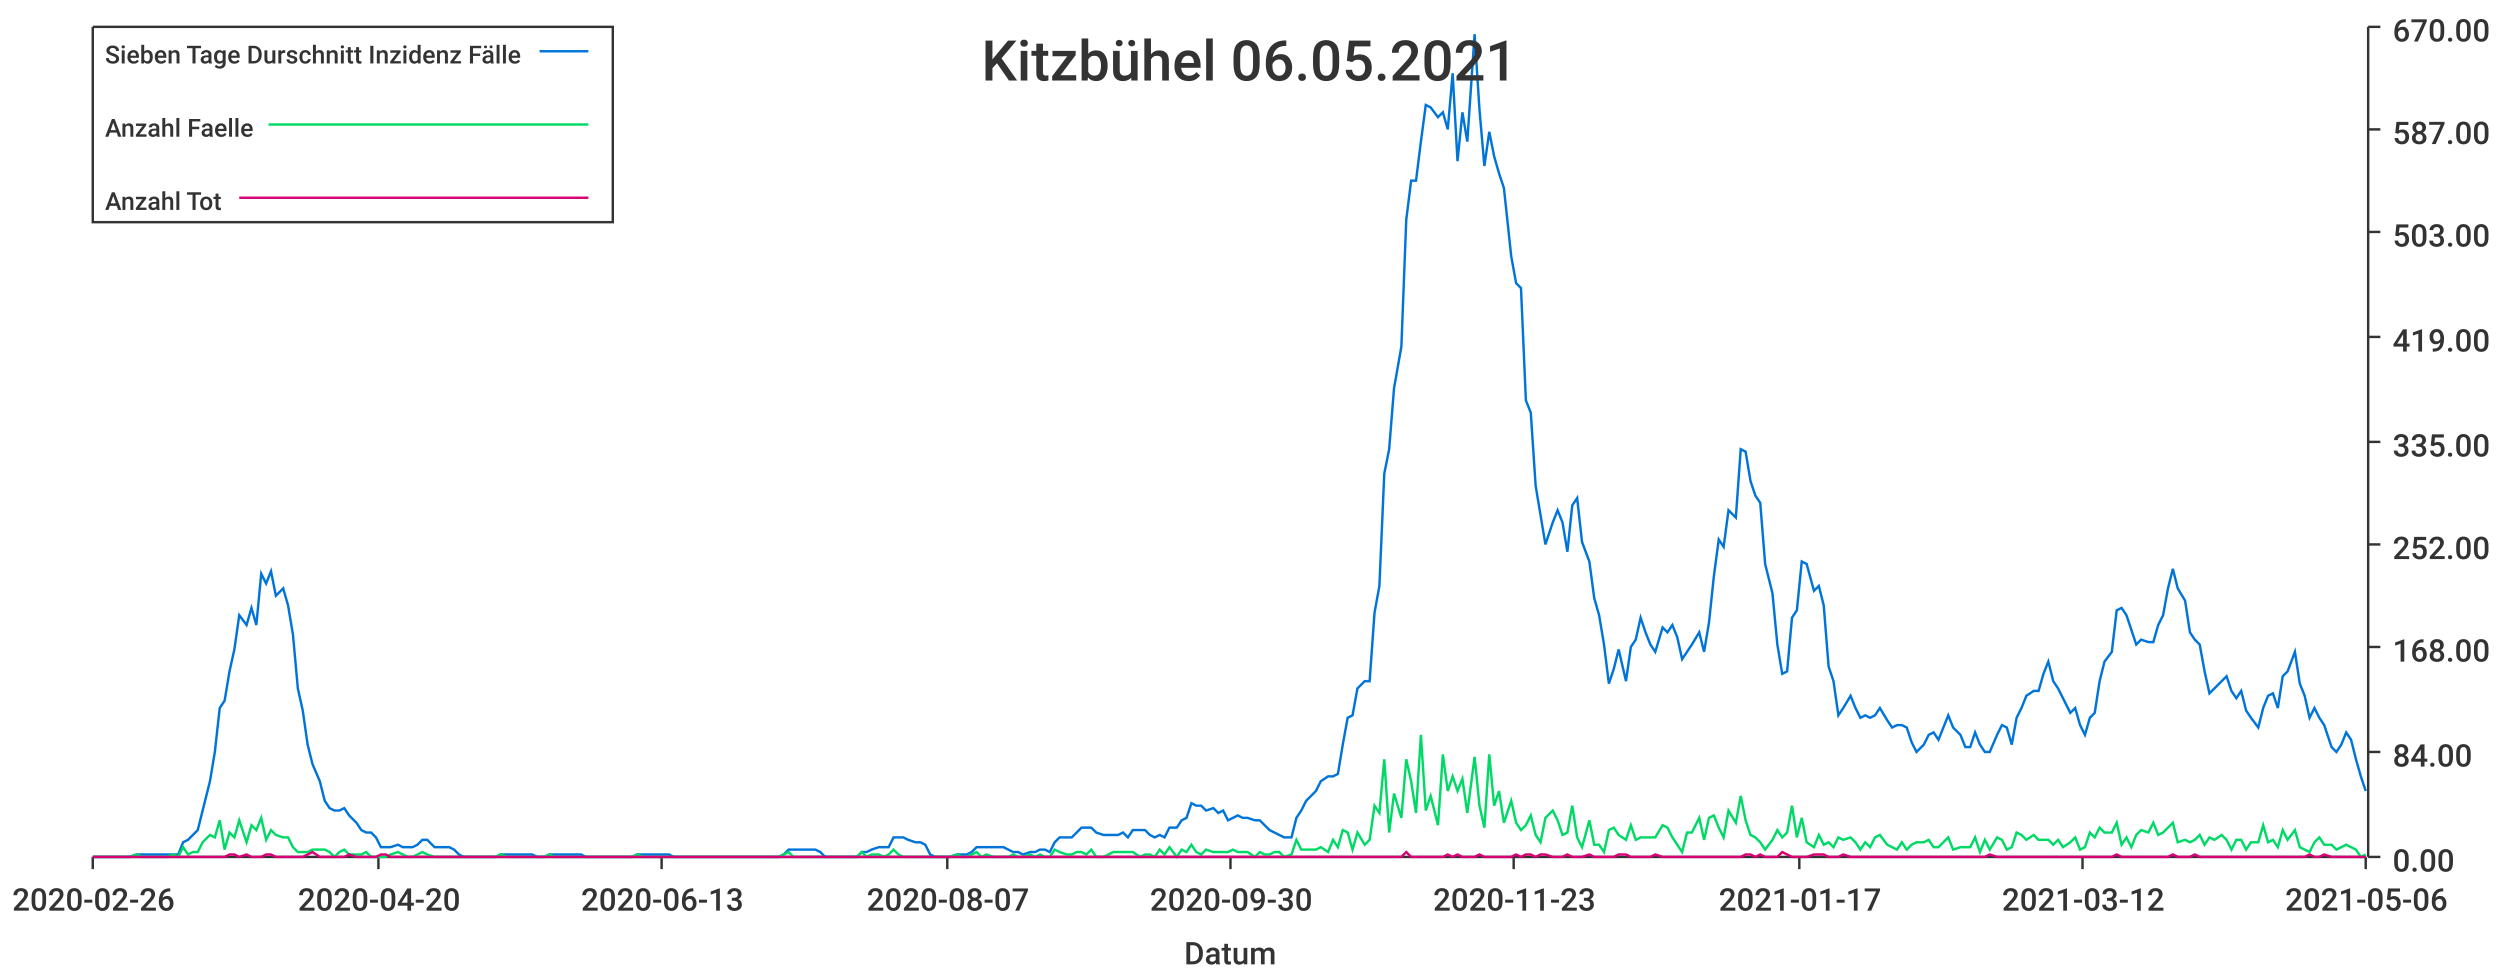
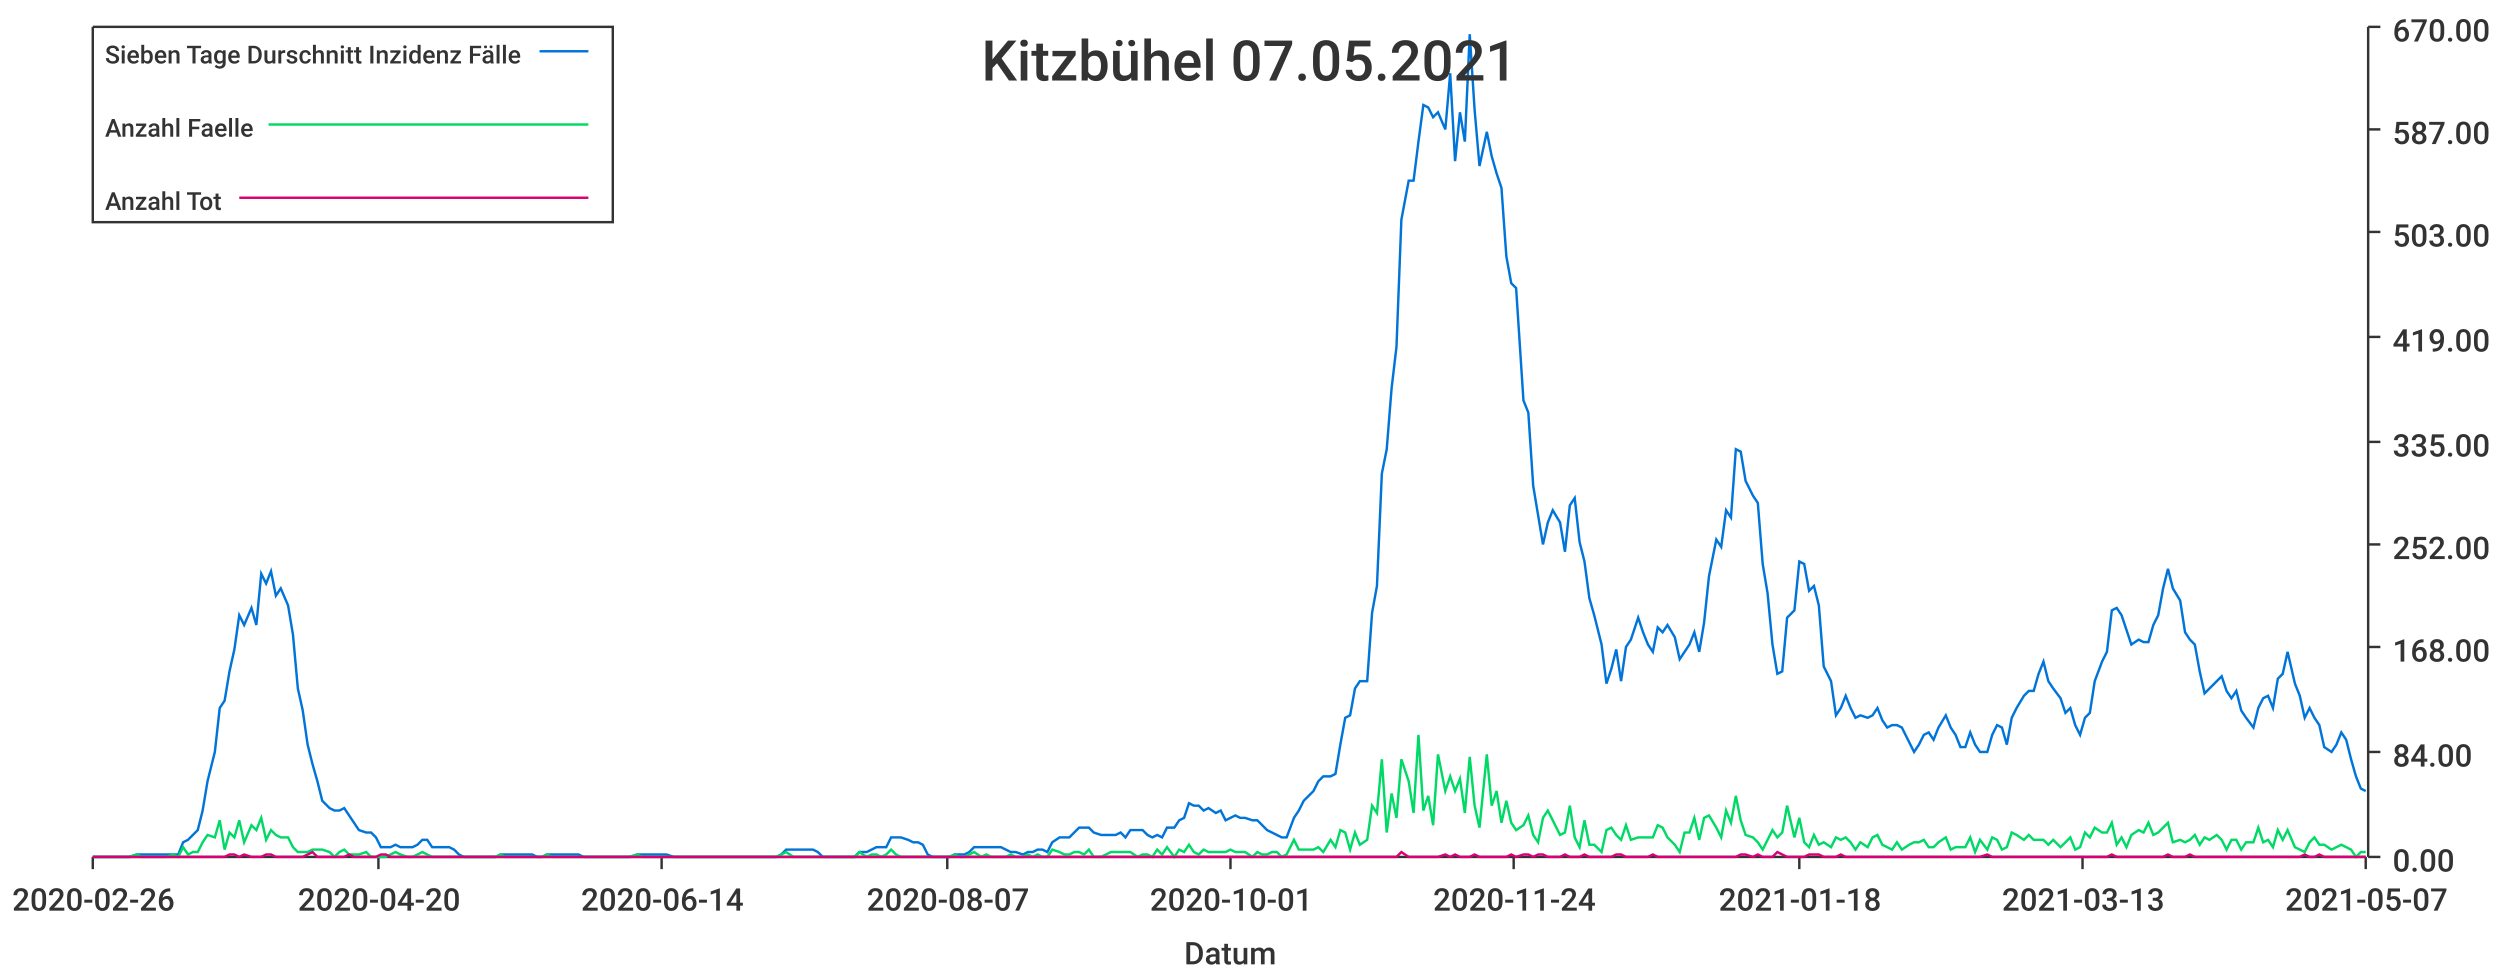
<svg xmlns="http://www.w3.org/2000/svg" width="1024" height="400">\n<path d="M 0 0 L 1024 0 L 1024 400 L 0 400 L 0 0" style="stroke-width:0;stroke:rgba(255,255,255,1.0);fill:rgba(255,255,255,1.0)" />
  <path d="M 38 11 L 969 11 L 969 351 L 38 351 L 38 11" style="stroke-width:0;stroke:rgba(255,255,255,1.0);fill:rgba(255,255,255,1.0)" />
  <path d="M 38 351 L 969 351" style="stroke-width:1;stroke:rgba(51,51,51,1.0);fill:none" />
  <path d="M 38 351 L 38 356" style="stroke-width:1;stroke:rgba(51,51,51,1.0);fill:none" />
  <text x="5" y="373" style="stroke-width:0;stroke:none;fill:rgba(51,51,51,1.0);font-size:12.8px;font-family:'Roboto Medium',sans-serif">2020-02-26</text>
  <path d="M 155 351 L 155 356" style="stroke-width:1;stroke:rgba(51,51,51,1.0);fill:none" />
  <text x="122" y="373" style="stroke-width:0;stroke:none;fill:rgba(51,51,51,1.0);font-size:12.8px;font-family:'Roboto Medium',sans-serif">2020-04-20</text>
  <path d="M 271 351 L 271 356" style="stroke-width:1;stroke:rgba(51,51,51,1.0);fill:none" />
-   <text x="238" y="373" style="stroke-width:0;stroke:none;fill:rgba(51,51,51,1.0);font-size:12.8px;font-family:'Roboto Medium',sans-serif">2020-06-13</text>
+   <text x="238" y="373" style="stroke-width:0;stroke:none;fill:rgba(51,51,51,1.0);font-size:12.8px;font-family:'Roboto Medium',sans-serif">2020-06-14</text>
  <path d="M 388 351 L 388 356" style="stroke-width:1;stroke:rgba(51,51,51,1.0);fill:none" />
  <text x="355" y="373" style="stroke-width:0;stroke:none;fill:rgba(51,51,51,1.0);font-size:12.8px;font-family:'Roboto Medium',sans-serif">2020-08-07</text>
  <path d="M 504 351 L 504 356" style="stroke-width:1;stroke:rgba(51,51,51,1.0);fill:none" />
-   <text x="471" y="373" style="stroke-width:0;stroke:none;fill:rgba(51,51,51,1.0);font-size:12.8px;font-family:'Roboto Medium',sans-serif">2020-09-30</text>
+   <text x="471" y="373" style="stroke-width:0;stroke:none;fill:rgba(51,51,51,1.0);font-size:12.8px;font-family:'Roboto Medium',sans-serif">2020-10-01</text>
  <path d="M 620 351 L 620 356" style="stroke-width:1;stroke:rgba(51,51,51,1.0);fill:none" />
-   <text x="587" y="373" style="stroke-width:0;stroke:none;fill:rgba(51,51,51,1.0);font-size:12.8px;font-family:'Roboto Medium',sans-serif">2020-11-23</text>
+   <text x="587" y="373" style="stroke-width:0;stroke:none;fill:rgba(51,51,51,1.0);font-size:12.8px;font-family:'Roboto Medium',sans-serif">2020-11-24</text>
  <path d="M 737 351 L 737 356" style="stroke-width:1;stroke:rgba(51,51,51,1.0);fill:none" />
-   <text x="704" y="373" style="stroke-width:0;stroke:none;fill:rgba(51,51,51,1.0);font-size:12.8px;font-family:'Roboto Medium',sans-serif">2021-01-17</text>
+   <text x="704" y="373" style="stroke-width:0;stroke:none;fill:rgba(51,51,51,1.0);font-size:12.8px;font-family:'Roboto Medium',sans-serif">2021-01-18</text>
  <path d="M 853 351 L 853 356" style="stroke-width:1;stroke:rgba(51,51,51,1.0);fill:none" />
-   <text x="820" y="373" style="stroke-width:0;stroke:none;fill:rgba(51,51,51,1.0);font-size:12.8px;font-family:'Roboto Medium',sans-serif">2021-03-12</text>
+   <text x="820" y="373" style="stroke-width:0;stroke:none;fill:rgba(51,51,51,1.0);font-size:12.8px;font-family:'Roboto Medium',sans-serif">2021-03-13</text>
  <path d="M 969 351 L 969 356" style="stroke-width:1;stroke:rgba(51,51,51,1.0);fill:none" />
-   <text x="936" y="373" style="stroke-width:0;stroke:none;fill:rgba(51,51,51,1.0);font-size:12.8px;font-family:'Roboto Medium',sans-serif">2021-05-06</text>
+   <text x="936" y="373" style="stroke-width:0;stroke:none;fill:rgba(51,51,51,1.0);font-size:12.8px;font-family:'Roboto Medium',sans-serif">2021-05-07</text>
  <text x="485" y="395" style="stroke-width:0;stroke:none;fill:rgba(51,51,51,1.0);font-size:12.8px;font-family:'Roboto Medium',sans-serif">Datum</text>
  <path d="M 970 351 L 970 11" style="stroke-width:1;stroke:rgba(51,51,51,1.0);fill:none" />
  <path d="M 970 351 L 975 351" style="stroke-width:1;stroke:rgba(51,51,51,1.0);fill:none" />
  <text x="980" y="357" style="stroke-width:0;stroke:none;fill:rgba(51,51,51,1.0);font-size:12.8px;font-family:'Roboto Medium',sans-serif">0.00</text>
  <path d="M 970 308 L 975 308" style="stroke-width:1;stroke:rgba(51,51,51,1.0);fill:none" />
  <text x="980" y="314" style="stroke-width:0;stroke:none;fill:rgba(51,51,51,1.0);font-size:12.8px;font-family:'Roboto Medium',sans-serif">84.00</text>
  <path d="M 970 265 L 975 265" style="stroke-width:1;stroke:rgba(51,51,51,1.0);fill:none" />
  <text x="980" y="271" style="stroke-width:0;stroke:none;fill:rgba(51,51,51,1.0);font-size:12.8px;font-family:'Roboto Medium',sans-serif">168.00</text>
  <path d="M 970 223 L 975 223" style="stroke-width:1;stroke:rgba(51,51,51,1.0);fill:none" />
  <text x="980" y="229" style="stroke-width:0;stroke:none;fill:rgba(51,51,51,1.0);font-size:12.8px;font-family:'Roboto Medium',sans-serif">252.00</text>
  <path d="M 970 181 L 975 181" style="stroke-width:1;stroke:rgba(51,51,51,1.0);fill:none" />
  <text x="980" y="187" style="stroke-width:0;stroke:none;fill:rgba(51,51,51,1.0);font-size:12.8px;font-family:'Roboto Medium',sans-serif">335.00</text>
  <path d="M 970 138 L 975 138" style="stroke-width:1;stroke:rgba(51,51,51,1.0);fill:none" />
  <text x="980" y="144" style="stroke-width:0;stroke:none;fill:rgba(51,51,51,1.0);font-size:12.8px;font-family:'Roboto Medium',sans-serif">419.00</text>
  <path d="M 970 95 L 975 95" style="stroke-width:1;stroke:rgba(51,51,51,1.0);fill:none" />
  <text x="980" y="101" style="stroke-width:0;stroke:none;fill:rgba(51,51,51,1.0);font-size:12.8px;font-family:'Roboto Medium',sans-serif">503.00</text>
  <path d="M 970 53 L 975 53" style="stroke-width:1;stroke:rgba(51,51,51,1.0);fill:none" />
  <text x="980" y="59" style="stroke-width:0;stroke:none;fill:rgba(51,51,51,1.0);font-size:12.8px;font-family:'Roboto Medium',sans-serif">587.00</text>
  <path d="M 970 11 L 975 11" style="stroke-width:1;stroke:rgba(51,51,51,1.0);fill:none" />
  <text x="980" y="17" style="stroke-width:0;stroke:none;fill:rgba(51,51,51,1.0);font-size:12.8px;font-family:'Roboto Medium',sans-serif">670.00</text>
-   <path d="M 38 351 L 41 351 L 43 351 L 45 351 L 47 351 L 49 351 L 51 351 L 53 351 L 56 350 L 58 350 L 60 350 L 62 350 L 64 350 L 66 350 L 68 350 L 71 350 L 73 350 L 75 345 L 77 344 L 79 342 L 81 340 L 83 332 L 86 320 L 88 308 L 90 290 L 92 287 L 94 275 L 96 266 L 98 252 L 101 256 L 103 249 L 105 256 L 107 235 L 109 239 L 111 234 L 113 244 L 116 241 L 118 248 L 120 260 L 122 282 L 124 291 L 126 305 L 128 313 L 131 320 L 133 328 L 135 331 L 137 332 L 139 332 L 141 331 L 143 334 L 146 337 L 148 340 L 150 341 L 152 341 L 154 343 L 156 347 L 158 347 L 160 347 L 163 346 L 165 347 L 167 347 L 169 347 L 171 346 L 173 344 L 175 344 L 178 347 L 180 347 L 182 347 L 184 347 L 186 348 L 188 350 L 190 351 L 193 351 L 195 351 L 197 351 L 199 351 L 201 351 L 203 351 L 205 350 L 208 350 L 210 350 L 212 350 L 214 350 L 216 350 L 218 350 L 220 351 L 223 351 L 225 350 L 227 350 L 229 350 L 231 350 L 233 350 L 235 350 L 238 350 L 240 351 L 242 351 L 244 351 L 246 351 L 248 351 L 250 351 L 253 351 L 255 351 L 257 351 L 259 351 L 261 350 L 263 350 L 265 350 L 268 350 L 270 350 L 272 350 L 274 350 L 276 351 L 278 351 L 280 351 L 282 351 L 285 351 L 287 351 L 289 351 L 291 351 L 293 351 L 295 351 L 297 351 L 300 351 L 302 351 L 304 351 L 306 351 L 308 351 L 310 351 L 312 351 L 315 351 L 317 351 L 319 351 L 321 350 L 323 348 L 325 348 L 327 348 L 330 348 L 332 348 L 334 348 L 336 349 L 338 351 L 340 351 L 342 351 L 345 351 L 347 351 L 349 351 L 351 351 L 353 349 L 355 349 L 357 348 L 360 347 L 362 347 L 364 347 L 366 343 L 368 343 L 370 343 L 372 344 L 375 345 L 377 345 L 379 346 L 381 350 L 383 351 L 385 351 L 387 351 L 389 351 L 392 350 L 394 350 L 396 350 L 398 349 L 400 347 L 402 347 L 404 347 L 407 347 L 409 347 L 411 347 L 413 348 L 415 349 L 417 349 L 419 350 L 422 349 L 424 349 L 426 348 L 428 348 L 430 349 L 432 345 L 434 343 L 437 343 L 439 343 L 441 341 L 443 339 L 445 339 L 447 339 L 449 341 L 452 342 L 454 342 L 456 342 L 458 342 L 460 341 L 462 343 L 464 340 L 467 340 L 469 340 L 471 342 L 473 343 L 475 342 L 477 343 L 479 339 L 482 339 L 484 336 L 486 335 L 488 329 L 490 330 L 492 330 L 494 332 L 497 331 L 499 333 L 501 332 L 503 336 L 505 335 L 507 334 L 509 335 L 511 335 L 514 336 L 516 336 L 518 338 L 520 340 L 522 341 L 524 342 L 526 343 L 529 343 L 531 335 L 533 332 L 535 328 L 537 326 L 539 324 L 541 320 L 544 318 L 546 318 L 548 317 L 550 305 L 552 294 L 554 293 L 556 282 L 559 279 L 561 279 L 563 251 L 565 240 L 567 194 L 569 184 L 571 159 L 574 142 L 576 90 L 578 74 L 580 74 L 582 58 L 584 43 L 586 44 L 589 48 L 591 46 L 593 53 L 595 30 L 597 66 L 599 46 L 601 58 L 604 14 L 606 45 L 608 68 L 610 54 L 612 64 L 614 71 L 616 77 L 619 105 L 621 116 L 623 118 L 625 164 L 627 169 L 629 199 L 631 211 L 633 223 L 636 214 L 638 209 L 640 214 L 642 226 L 644 207 L 646 204 L 648 222 L 651 230 L 653 245 L 655 252 L 657 264 L 659 280 L 661 274 L 663 266 L 666 279 L 668 265 L 670 262 L 672 253 L 674 259 L 676 264 L 678 267 L 681 257 L 683 259 L 685 256 L 687 261 L 689 270 L 691 267 L 693 264 L 696 259 L 698 267 L 700 255 L 702 236 L 704 221 L 706 224 L 708 209 L 711 212 L 713 184 L 715 185 L 717 197 L 719 203 L 721 206 L 723 231 L 726 243 L 728 264 L 730 276 L 732 275 L 734 253 L 736 250 L 738 230 L 740 231 L 743 242 L 745 240 L 747 248 L 749 273 L 751 279 L 753 293 L 755 290 L 758 285 L 760 290 L 762 294 L 764 293 L 766 294 L 768 293 L 770 290 L 773 295 L 775 298 L 777 297 L 779 297 L 781 298 L 783 304 L 785 308 L 788 305 L 790 301 L 792 300 L 794 303 L 796 298 L 798 293 L 800 298 L 803 301 L 805 306 L 807 306 L 809 300 L 811 305 L 813 308 L 815 308 L 818 301 L 820 297 L 822 298 L 824 305 L 826 294 L 828 290 L 830 285 L 833 283 L 835 283 L 837 276 L 839 271 L 841 279 L 843 282 L 845 286 L 848 292 L 850 290 L 852 297 L 854 301 L 856 294 L 858 292 L 860 279 L 862 271 L 865 267 L 867 250 L 869 249 L 871 252 L 873 258 L 875 264 L 877 262 L 880 263 L 882 263 L 884 256 L 886 252 L 888 241 L 890 233 L 892 241 L 895 246 L 897 259 L 899 262 L 901 264 L 903 275 L 905 284 L 907 282 L 910 279 L 912 277 L 914 283 L 916 286 L 918 283 L 920 291 L 922 294 L 925 298 L 927 290 L 929 285 L 931 284 L 933 290 L 935 277 L 937 275 L 940 267 L 942 280 L 944 285 L 946 294 L 948 290 L 950 294 L 952 297 L 955 306 L 957 308 L 959 305 L 961 300 L 963 303 L 965 311 L 967 318 L 969 324" style="stroke-width:1;stroke:rgba(0,116,217,1.0);fill:none" />
-   <path d="M 38 351 L 41 351 L 43 351 L 45 351 L 47 351 L 49 351 L 51 351 L 53 351 L 56 350 L 58 351 L 60 351 L 62 351 L 64 351 L 66 351 L 68 351 L 71 350 L 73 351 L 75 347 L 77 350 L 79 349 L 81 349 L 83 345 L 86 342 L 88 343 L 90 336 L 92 348 L 94 341 L 96 343 L 98 336 L 101 345 L 103 338 L 105 340 L 107 335 L 109 344 L 111 340 L 113 342 L 116 343 L 118 343 L 120 347 L 122 349 L 124 349 L 126 349 L 128 348 L 131 348 L 133 348 L 135 349 L 137 351 L 139 349 L 141 348 L 143 350 L 146 350 L 148 350 L 150 349 L 152 351 L 154 351 L 156 351 L 158 351 L 160 350 L 163 349 L 165 350 L 167 351 L 169 351 L 171 350 L 173 349 L 175 350 L 178 351 L 180 351 L 182 351 L 184 351 L 186 351 L 188 351 L 190 351 L 193 351 L 195 351 L 197 351 L 199 351 L 201 351 L 203 351 L 205 350 L 208 351 L 210 351 L 212 351 L 214 351 L 216 351 L 218 351 L 220 351 L 223 351 L 225 350 L 227 351 L 229 351 L 231 351 L 233 351 L 235 351 L 238 351 L 240 351 L 242 351 L 244 351 L 246 351 L 248 351 L 250 351 L 253 351 L 255 351 L 257 351 L 259 351 L 261 350 L 263 351 L 265 351 L 268 351 L 270 351 L 272 351 L 274 351 L 276 351 L 278 351 L 280 351 L 282 351 L 285 351 L 287 351 L 289 351 L 291 351 L 293 351 L 295 351 L 297 351 L 300 351 L 302 351 L 304 351 L 306 351 L 308 351 L 310 351 L 312 351 L 315 351 L 317 351 L 319 351 L 321 350 L 323 349 L 325 351 L 327 351 L 330 351 L 332 351 L 334 351 L 336 351 L 338 351 L 340 351 L 342 351 L 345 351 L 347 351 L 349 351 L 351 351 L 353 349 L 355 351 L 357 350 L 360 350 L 362 351 L 364 350 L 366 348 L 368 350 L 370 351 L 372 351 L 375 351 L 377 351 L 379 351 L 381 351 L 383 351 L 385 351 L 387 351 L 389 351 L 392 350 L 394 351 L 396 351 L 398 350 L 400 349 L 402 351 L 404 350 L 407 351 L 409 351 L 411 351 L 413 351 L 415 350 L 417 351 L 419 351 L 422 350 L 424 351 L 426 350 L 428 351 L 430 351 L 432 348 L 434 349 L 437 350 L 439 350 L 441 349 L 443 349 L 445 350 L 447 348 L 449 351 L 452 351 L 454 350 L 456 349 L 458 349 L 460 349 L 462 349 L 464 349 L 467 351 L 469 350 L 471 350 L 473 351 L 475 348 L 477 350 L 479 347 L 482 351 L 484 348 L 486 349 L 488 346 L 490 349 L 492 350 L 494 348 L 497 349 L 499 349 L 501 349 L 503 349 L 505 348 L 507 349 L 509 349 L 511 349 L 514 351 L 516 349 L 518 350 L 520 350 L 522 349 L 524 349 L 526 351 L 529 350 L 531 344 L 533 348 L 535 348 L 537 348 L 539 348 L 541 347 L 544 349 L 546 344 L 548 347 L 550 340 L 552 341 L 554 348 L 556 341 L 559 346 L 561 344 L 563 330 L 565 333 L 567 311 L 569 341 L 571 325 L 574 335 L 576 311 L 578 320 L 580 333 L 582 301 L 584 332 L 586 326 L 589 338 L 591 309 L 593 324 L 595 318 L 597 324 L 599 319 L 601 333 L 604 310 L 606 330 L 608 339 L 610 309 L 612 330 L 614 324 L 616 337 L 619 328 L 621 337 L 623 340 L 625 338 L 627 334 L 629 342 L 631 345 L 633 335 L 636 332 L 638 336 L 640 342 L 642 341 L 644 330 L 646 343 L 648 347 L 651 336 L 653 346 L 655 346 L 657 349 L 659 340 L 661 339 L 663 342 L 666 344 L 668 338 L 670 344 L 672 343 L 674 343 L 676 343 L 678 343 L 681 338 L 683 339 L 685 343 L 687 346 L 689 349 L 691 341 L 693 341 L 696 335 L 698 344 L 700 335 L 702 334 L 704 339 L 706 343 L 708 332 L 711 337 L 713 326 L 715 336 L 717 342 L 719 343 L 721 345 L 723 348 L 726 344 L 728 340 L 730 343 L 732 341 L 734 330 L 736 343 L 738 335 L 740 345 L 743 347 L 745 342 L 747 346 L 749 345 L 751 347 L 753 343 L 755 344 L 758 343 L 760 345 L 762 348 L 764 345 L 766 347 L 768 343 L 770 342 L 773 346 L 775 347 L 777 348 L 779 345 L 781 348 L 783 346 L 785 345 L 788 345 L 790 344 L 792 347 L 794 347 L 796 345 L 798 343 L 800 348 L 803 347 L 805 347 L 807 347 L 809 343 L 811 349 L 813 344 L 815 348 L 818 343 L 820 344 L 822 348 L 824 347 L 826 341 L 828 342 L 830 344 L 833 342 L 835 344 L 837 344 L 839 344 L 841 346 L 843 344 L 845 347 L 848 345 L 850 343 L 852 348 L 854 347 L 856 341 L 858 343 L 860 339 L 862 341 L 865 341 L 867 337 L 869 346 L 871 343 L 873 347 L 875 342 L 877 340 L 880 341 L 882 337 L 884 342 L 886 341 L 888 339 L 890 337 L 892 345 L 895 344 L 897 345 L 899 344 L 901 342 L 903 346 L 905 343 L 907 344 L 910 342 L 912 344 L 914 348 L 916 344 L 918 344 L 920 348 L 922 345 L 925 345 L 927 338 L 929 345 L 931 344 L 933 347 L 935 340 L 937 344 L 940 340 L 942 347 L 944 348 L 946 349 L 948 345 L 950 343 L 952 346 L 955 346 L 957 348 L 959 347 L 961 346 L 963 347 L 965 348 L 967 351 L 969 350" style="stroke-width:1;stroke:rgba(0,217,101,1.0);fill:none" />
-   <path d="M 38 351 L 41 351 L 43 351 L 45 351 L 47 351 L 49 351 L 51 351 L 53 351 L 56 351 L 58 351 L 60 351 L 62 351 L 64 351 L 66 351 L 68 351 L 71 351 L 73 351 L 75 351 L 77 351 L 79 351 L 81 351 L 83 351 L 86 351 L 88 351 L 90 351 L 92 351 L 94 350 L 96 350 L 98 351 L 101 350 L 103 351 L 105 351 L 107 351 L 109 350 L 111 350 L 113 351 L 116 351 L 118 351 L 120 351 L 122 351 L 124 351 L 126 350 L 128 349 L 131 351 L 133 351 L 135 351 L 137 351 L 139 351 L 141 351 L 143 350 L 146 351 L 148 351 L 150 351 L 152 351 L 154 351 L 156 350 L 158 350 L 160 351 L 163 351 L 165 351 L 167 351 L 169 351 L 171 351 L 173 351 L 175 351 L 178 351 L 180 351 L 182 351 L 184 351 L 186 351 L 188 351 L 190 351 L 193 351 L 195 351 L 197 351 L 199 351 L 201 351 L 203 351 L 205 351 L 208 351 L 210 351 L 212 351 L 214 351 L 216 351 L 218 351 L 220 351 L 223 351 L 225 351 L 227 351 L 229 351 L 231 351 L 233 351 L 235 351 L 238 351 L 240 351 L 242 351 L 244 351 L 246 351 L 248 351 L 250 351 L 253 351 L 255 351 L 257 351 L 259 351 L 261 351 L 263 351 L 265 351 L 268 351 L 270 351 L 272 351 L 274 351 L 276 351 L 278 351 L 280 351 L 282 351 L 285 351 L 287 351 L 289 351 L 291 351 L 293 351 L 295 351 L 297 351 L 300 351 L 302 351 L 304 351 L 306 351 L 308 351 L 310 351 L 312 351 L 315 351 L 317 351 L 319 351 L 321 351 L 323 351 L 325 351 L 327 351 L 330 351 L 332 351 L 334 351 L 336 351 L 338 351 L 340 351 L 342 351 L 345 351 L 347 351 L 349 351 L 351 351 L 353 351 L 355 351 L 357 351 L 360 351 L 362 351 L 364 351 L 366 351 L 368 351 L 370 351 L 372 351 L 375 351 L 377 351 L 379 351 L 381 351 L 383 351 L 385 351 L 387 351 L 389 351 L 392 351 L 394 351 L 396 351 L 398 351 L 400 351 L 402 351 L 404 351 L 407 351 L 409 351 L 411 351 L 413 351 L 415 351 L 417 351 L 419 351 L 422 351 L 424 351 L 426 351 L 428 351 L 430 351 L 432 351 L 434 351 L 437 351 L 439 351 L 441 351 L 443 351 L 445 351 L 447 351 L 449 351 L 452 351 L 454 351 L 456 351 L 458 351 L 460 351 L 462 351 L 464 351 L 467 351 L 469 351 L 471 351 L 473 351 L 475 351 L 477 351 L 479 351 L 482 351 L 484 351 L 486 351 L 488 351 L 490 351 L 492 351 L 494 351 L 497 351 L 499 351 L 501 351 L 503 351 L 505 351 L 507 351 L 509 351 L 511 351 L 514 351 L 516 351 L 518 351 L 520 351 L 522 351 L 524 351 L 526 351 L 529 351 L 531 351 L 533 351 L 535 351 L 537 351 L 539 351 L 541 351 L 544 351 L 546 351 L 548 351 L 550 351 L 552 351 L 554 351 L 556 351 L 559 351 L 561 351 L 563 351 L 565 351 L 567 351 L 569 351 L 571 351 L 574 351 L 576 349 L 578 351 L 580 351 L 582 351 L 584 351 L 586 351 L 589 351 L 591 351 L 593 350 L 595 351 L 597 350 L 599 351 L 601 351 L 604 351 L 606 350 L 608 351 L 610 351 L 612 351 L 614 351 L 616 351 L 619 351 L 621 350 L 623 351 L 625 350 L 627 350 L 629 351 L 631 350 L 633 350 L 636 351 L 638 351 L 640 351 L 642 350 L 644 351 L 646 351 L 648 351 L 651 350 L 653 351 L 655 351 L 657 351 L 659 351 L 661 351 L 663 350 L 666 350 L 668 351 L 670 351 L 672 351 L 674 351 L 676 351 L 678 350 L 681 351 L 683 351 L 685 351 L 687 351 L 689 351 L 691 351 L 693 351 L 696 351 L 698 351 L 700 351 L 702 351 L 704 351 L 706 351 L 708 351 L 711 351 L 713 351 L 715 350 L 717 350 L 719 351 L 721 350 L 723 351 L 726 351 L 728 351 L 730 349 L 732 350 L 734 351 L 736 351 L 738 351 L 740 351 L 743 350 L 745 350 L 747 350 L 749 351 L 751 351 L 753 351 L 755 350 L 758 351 L 760 351 L 762 351 L 764 351 L 766 351 L 768 351 L 770 351 L 773 351 L 775 351 L 777 351 L 779 351 L 781 351 L 783 351 L 785 351 L 788 351 L 790 351 L 792 351 L 794 351 L 796 351 L 798 351 L 800 351 L 803 351 L 805 351 L 807 351 L 809 351 L 811 351 L 813 351 L 815 350 L 818 351 L 820 351 L 822 351 L 824 351 L 826 351 L 828 351 L 830 351 L 833 351 L 835 351 L 837 351 L 839 351 L 841 351 L 843 351 L 845 351 L 848 351 L 850 351 L 852 351 L 854 351 L 856 351 L 858 351 L 860 351 L 862 351 L 865 351 L 867 350 L 869 351 L 871 351 L 873 351 L 875 351 L 877 351 L 880 351 L 882 351 L 884 351 L 886 351 L 888 351 L 890 350 L 892 351 L 895 351 L 897 351 L 899 350 L 901 351 L 903 351 L 905 351 L 907 351 L 910 351 L 912 351 L 914 351 L 916 351 L 918 351 L 920 351 L 922 351 L 925 351 L 927 351 L 929 351 L 931 351 L 933 351 L 935 351 L 937 351 L 940 351 L 942 351 L 944 351 L 946 350 L 948 351 L 950 351 L 952 350 L 955 351 L 957 351 L 959 351 L 961 351 L 963 351 L 965 351 L 967 351 L 969 351" style="stroke-width:1;stroke:rgba(217,0,116,1.0);fill:none" />
-   <text x="402" y="33" style="stroke-width:0;stroke:none;fill:rgba(51,51,51,1.0);font-size:23.0px;font-family:'Roboto Medium',sans-serif">Kitzbühel 06.05.2021</text>
+   <path d="M 38 351 L 41 351 L 43 351 L 45 351 L 47 351 L 49 351 L 51 351 L 53 351 L 56 350 L 58 350 L 60 350 L 62 350 L 64 350 L 66 350 L 68 350 L 71 350 L 73 350 L 75 345 L 77 344 L 79 342 L 81 340 L 83 332 L 85 320 L 88 308 L 90 290 L 92 287 L 94 275 L 96 266 L 98 252 L 100 256 L 103 249 L 105 256 L 107 235 L 109 239 L 111 234 L 113 244 L 115 241 L 118 248 L 120 260 L 122 282 L 124 291 L 126 305 L 128 313 L 130 320 L 132 328 L 135 331 L 137 332 L 139 332 L 141 331 L 143 334 L 145 337 L 147 340 L 150 341 L 152 341 L 154 343 L 156 347 L 158 347 L 160 347 L 162 346 L 164 347 L 167 347 L 169 347 L 171 346 L 173 344 L 175 344 L 177 347 L 179 347 L 182 347 L 184 347 L 186 348 L 188 350 L 190 351 L 192 351 L 194 351 L 197 351 L 199 351 L 201 351 L 203 351 L 205 350 L 207 350 L 209 350 L 211 350 L 214 350 L 216 350 L 218 350 L 220 351 L 222 351 L 224 350 L 226 350 L 229 350 L 231 350 L 233 350 L 235 350 L 237 350 L 239 351 L 241 351 L 243 351 L 246 351 L 248 351 L 250 351 L 252 351 L 254 351 L 256 351 L 258 351 L 261 350 L 263 350 L 265 350 L 267 350 L 269 350 L 271 350 L 273 350 L 276 351 L 278 351 L 280 351 L 282 351 L 284 351 L 286 351 L 288 351 L 290 351 L 293 351 L 295 351 L 297 351 L 299 351 L 301 351 L 303 351 L 305 351 L 308 351 L 310 351 L 312 351 L 314 351 L 316 351 L 318 351 L 320 350 L 322 348 L 325 348 L 327 348 L 329 348 L 331 348 L 333 348 L 335 349 L 337 351 L 340 351 L 342 351 L 344 351 L 346 351 L 348 351 L 350 351 L 352 349 L 355 349 L 357 348 L 359 347 L 361 347 L 363 347 L 365 343 L 367 343 L 369 343 L 372 344 L 374 345 L 376 345 L 378 346 L 380 350 L 382 351 L 384 351 L 387 351 L 389 351 L 391 350 L 393 350 L 395 350 L 397 349 L 399 347 L 402 347 L 404 347 L 406 347 L 408 347 L 410 347 L 412 348 L 414 349 L 416 349 L 419 350 L 421 349 L 423 349 L 425 348 L 427 348 L 429 349 L 431 345 L 434 343 L 436 343 L 438 343 L 440 341 L 442 339 L 444 339 L 446 339 L 448 341 L 451 342 L 453 342 L 455 342 L 457 342 L 459 341 L 461 343 L 463 340 L 466 340 L 468 340 L 470 342 L 472 343 L 474 342 L 476 343 L 478 339 L 481 339 L 483 336 L 485 335 L 487 329 L 489 330 L 491 330 L 493 332 L 495 331 L 498 333 L 500 332 L 502 336 L 504 335 L 506 334 L 508 335 L 510 335 L 513 336 L 515 336 L 517 338 L 519 340 L 521 341 L 523 342 L 525 343 L 527 343 L 530 335 L 532 332 L 534 328 L 536 326 L 538 324 L 540 320 L 542 318 L 545 318 L 547 317 L 549 305 L 551 294 L 553 293 L 555 282 L 557 279 L 560 279 L 562 251 L 564 240 L 566 194 L 568 184 L 570 159 L 572 142 L 574 90 L 577 74 L 579 74 L 581 58 L 583 43 L 585 44 L 587 48 L 589 46 L 592 53 L 594 30 L 596 66 L 598 46 L 600 58 L 602 14 L 604 45 L 606 68 L 609 54 L 611 64 L 613 71 L 615 77 L 617 105 L 619 116 L 621 118 L 624 164 L 626 169 L 628 199 L 630 211 L 632 223 L 634 214 L 636 209 L 639 214 L 641 226 L 643 207 L 645 204 L 647 222 L 649 230 L 651 245 L 653 252 L 656 264 L 658 280 L 660 274 L 662 266 L 664 279 L 666 265 L 668 262 L 671 253 L 673 259 L 675 264 L 677 267 L 679 257 L 681 259 L 683 256 L 686 261 L 688 270 L 690 267 L 692 264 L 694 259 L 696 267 L 698 255 L 700 236 L 703 221 L 705 224 L 707 209 L 709 212 L 711 184 L 713 185 L 715 197 L 718 203 L 720 206 L 722 231 L 724 243 L 726 264 L 728 276 L 730 275 L 732 253 L 735 250 L 737 230 L 739 231 L 741 242 L 743 240 L 745 248 L 747 273 L 750 279 L 752 293 L 754 290 L 756 285 L 758 290 L 760 294 L 762 293 L 765 294 L 767 293 L 769 290 L 771 295 L 773 298 L 775 297 L 777 297 L 779 298 L 782 304 L 784 308 L 786 305 L 788 301 L 790 300 L 792 303 L 794 298 L 797 293 L 799 298 L 801 301 L 803 306 L 805 306 L 807 300 L 809 305 L 811 308 L 814 308 L 816 301 L 818 297 L 820 298 L 822 305 L 824 294 L 826 290 L 829 285 L 831 283 L 833 283 L 835 276 L 837 271 L 839 279 L 841 282 L 844 286 L 846 292 L 848 290 L 850 297 L 852 301 L 854 294 L 856 292 L 858 279 L 861 271 L 863 267 L 865 250 L 867 249 L 869 252 L 871 258 L 873 264 L 876 262 L 878 263 L 880 263 L 882 256 L 884 252 L 886 241 L 888 233 L 890 241 L 893 246 L 895 259 L 897 262 L 899 264 L 901 275 L 903 284 L 905 282 L 908 279 L 910 277 L 912 283 L 914 286 L 916 283 L 918 291 L 920 294 L 923 298 L 925 290 L 927 286 L 929 285 L 931 290 L 933 278 L 935 276 L 937 267 L 940 280 L 942 285 L 944 294 L 946 290 L 948 294 L 950 297 L 952 306 L 955 308 L 957 305 L 959 300 L 961 303 L 963 311 L 965 318 L 967 323 L 969 324" style="stroke-width:1;stroke:rgba(0,116,217,1.0);fill:none" />
+   <path d="M 38 351 L 41 351 L 43 351 L 45 351 L 47 351 L 49 351 L 51 351 L 53 351 L 56 350 L 58 351 L 60 351 L 62 351 L 64 351 L 66 351 L 68 351 L 71 350 L 73 351 L 75 347 L 77 350 L 79 349 L 81 349 L 83 345 L 85 342 L 88 343 L 90 336 L 92 348 L 94 341 L 96 343 L 98 336 L 100 345 L 103 338 L 105 340 L 107 335 L 109 344 L 111 340 L 113 342 L 115 343 L 118 343 L 120 347 L 122 349 L 124 349 L 126 349 L 128 348 L 130 348 L 132 348 L 135 349 L 137 351 L 139 349 L 141 348 L 143 350 L 145 350 L 147 350 L 150 349 L 152 351 L 154 351 L 156 351 L 158 351 L 160 350 L 162 349 L 164 350 L 167 351 L 169 351 L 171 350 L 173 349 L 175 350 L 177 351 L 179 351 L 182 351 L 184 351 L 186 351 L 188 351 L 190 351 L 192 351 L 194 351 L 197 351 L 199 351 L 201 351 L 203 351 L 205 350 L 207 351 L 209 351 L 211 351 L 214 351 L 216 351 L 218 351 L 220 351 L 222 351 L 224 350 L 226 351 L 229 351 L 231 351 L 233 351 L 235 351 L 237 351 L 239 351 L 241 351 L 243 351 L 246 351 L 248 351 L 250 351 L 252 351 L 254 351 L 256 351 L 258 351 L 261 350 L 263 351 L 265 351 L 267 351 L 269 351 L 271 351 L 273 351 L 276 351 L 278 351 L 280 351 L 282 351 L 284 351 L 286 351 L 288 351 L 290 351 L 293 351 L 295 351 L 297 351 L 299 351 L 301 351 L 303 351 L 305 351 L 308 351 L 310 351 L 312 351 L 314 351 L 316 351 L 318 351 L 320 350 L 322 349 L 325 351 L 327 351 L 329 351 L 331 351 L 333 351 L 335 351 L 337 351 L 340 351 L 342 351 L 344 351 L 346 351 L 348 351 L 350 351 L 352 349 L 355 351 L 357 350 L 359 350 L 361 351 L 363 350 L 365 348 L 367 350 L 369 351 L 372 351 L 374 351 L 376 351 L 378 351 L 380 351 L 382 351 L 384 351 L 387 351 L 389 351 L 391 350 L 393 351 L 395 351 L 397 350 L 399 349 L 402 351 L 404 350 L 406 351 L 408 351 L 410 351 L 412 351 L 414 350 L 416 351 L 419 351 L 421 350 L 423 351 L 425 350 L 427 351 L 429 351 L 431 348 L 434 349 L 436 350 L 438 350 L 440 349 L 442 349 L 444 350 L 446 348 L 448 351 L 451 351 L 453 350 L 455 349 L 457 349 L 459 349 L 461 349 L 463 349 L 466 351 L 468 350 L 470 350 L 472 351 L 474 348 L 476 350 L 478 347 L 481 351 L 483 348 L 485 349 L 487 346 L 489 349 L 491 350 L 493 348 L 495 349 L 498 349 L 500 349 L 502 349 L 504 348 L 506 349 L 508 349 L 510 349 L 513 351 L 515 349 L 517 350 L 519 350 L 521 349 L 523 349 L 525 351 L 527 350 L 530 344 L 532 348 L 534 348 L 536 348 L 538 348 L 540 347 L 542 349 L 545 344 L 547 347 L 549 340 L 551 341 L 553 348 L 555 341 L 557 346 L 560 344 L 562 330 L 564 333 L 566 311 L 568 341 L 570 325 L 572 335 L 574 311 L 577 320 L 579 333 L 581 301 L 583 332 L 585 326 L 587 338 L 589 309 L 592 324 L 594 318 L 596 324 L 598 319 L 600 333 L 602 310 L 604 330 L 606 339 L 609 309 L 611 330 L 613 324 L 615 337 L 617 328 L 619 337 L 621 340 L 624 338 L 626 334 L 628 342 L 630 345 L 632 335 L 634 332 L 636 336 L 639 342 L 641 341 L 643 330 L 645 343 L 647 347 L 649 336 L 651 346 L 653 346 L 656 349 L 658 340 L 660 339 L 662 342 L 664 344 L 666 338 L 668 344 L 671 343 L 673 343 L 675 343 L 677 343 L 679 338 L 681 339 L 683 343 L 686 346 L 688 349 L 690 341 L 692 341 L 694 335 L 696 344 L 698 335 L 700 334 L 703 339 L 705 343 L 707 332 L 709 337 L 711 326 L 713 336 L 715 342 L 718 343 L 720 345 L 722 348 L 724 344 L 726 340 L 728 343 L 730 341 L 732 330 L 735 343 L 737 335 L 739 345 L 741 347 L 743 342 L 745 346 L 747 345 L 750 347 L 752 343 L 754 344 L 756 343 L 758 345 L 760 348 L 762 345 L 765 347 L 767 343 L 769 342 L 771 346 L 773 347 L 775 348 L 777 345 L 779 348 L 782 346 L 784 345 L 786 345 L 788 344 L 790 347 L 792 347 L 794 345 L 797 343 L 799 348 L 801 347 L 803 347 L 805 347 L 807 343 L 809 349 L 811 344 L 814 348 L 816 343 L 818 344 L 820 348 L 822 347 L 824 341 L 826 342 L 829 344 L 831 342 L 833 344 L 835 344 L 837 344 L 839 346 L 841 344 L 844 347 L 846 345 L 848 343 L 850 348 L 852 347 L 854 341 L 856 343 L 858 339 L 861 341 L 863 341 L 865 337 L 867 346 L 869 343 L 871 347 L 873 342 L 876 340 L 878 341 L 880 337 L 882 342 L 884 341 L 886 339 L 888 337 L 890 345 L 893 344 L 895 345 L 897 344 L 899 342 L 901 346 L 903 343 L 905 344 L 908 342 L 910 344 L 912 348 L 914 344 L 916 344 L 918 348 L 920 345 L 923 345 L 925 339 L 927 345 L 929 344 L 931 347 L 933 340 L 935 344 L 937 340 L 940 347 L 942 348 L 944 349 L 946 345 L 948 343 L 950 346 L 952 346 L 955 348 L 957 347 L 959 346 L 961 347 L 963 348 L 965 351 L 967 349 L 969 349" style="stroke-width:1;stroke:rgba(0,217,101,1.0);fill:none" />
+   <path d="M 38 351 L 41 351 L 43 351 L 45 351 L 47 351 L 49 351 L 51 351 L 53 351 L 56 351 L 58 351 L 60 351 L 62 351 L 64 351 L 66 351 L 68 351 L 71 351 L 73 351 L 75 351 L 77 351 L 79 351 L 81 351 L 83 351 L 85 351 L 88 351 L 90 351 L 92 351 L 94 350 L 96 350 L 98 351 L 100 350 L 103 351 L 105 351 L 107 351 L 109 350 L 111 350 L 113 351 L 115 351 L 118 351 L 120 351 L 122 351 L 124 351 L 126 350 L 128 349 L 130 351 L 132 351 L 135 351 L 137 351 L 139 351 L 141 351 L 143 350 L 145 351 L 147 351 L 150 351 L 152 351 L 154 351 L 156 350 L 158 350 L 160 351 L 162 351 L 164 351 L 167 351 L 169 351 L 171 351 L 173 351 L 175 351 L 177 351 L 179 351 L 182 351 L 184 351 L 186 351 L 188 351 L 190 351 L 192 351 L 194 351 L 197 351 L 199 351 L 201 351 L 203 351 L 205 351 L 207 351 L 209 351 L 211 351 L 214 351 L 216 351 L 218 351 L 220 351 L 222 351 L 224 351 L 226 351 L 229 351 L 231 351 L 233 351 L 235 351 L 237 351 L 239 351 L 241 351 L 243 351 L 246 351 L 248 351 L 250 351 L 252 351 L 254 351 L 256 351 L 258 351 L 261 351 L 263 351 L 265 351 L 267 351 L 269 351 L 271 351 L 273 351 L 276 351 L 278 351 L 280 351 L 282 351 L 284 351 L 286 351 L 288 351 L 290 351 L 293 351 L 295 351 L 297 351 L 299 351 L 301 351 L 303 351 L 305 351 L 308 351 L 310 351 L 312 351 L 314 351 L 316 351 L 318 351 L 320 351 L 322 351 L 325 351 L 327 351 L 329 351 L 331 351 L 333 351 L 335 351 L 337 351 L 340 351 L 342 351 L 344 351 L 346 351 L 348 351 L 350 351 L 352 351 L 355 351 L 357 351 L 359 351 L 361 351 L 363 351 L 365 351 L 367 351 L 369 351 L 372 351 L 374 351 L 376 351 L 378 351 L 380 351 L 382 351 L 384 351 L 387 351 L 389 351 L 391 351 L 393 351 L 395 351 L 397 351 L 399 351 L 402 351 L 404 351 L 406 351 L 408 351 L 410 351 L 412 351 L 414 351 L 416 351 L 419 351 L 421 351 L 423 351 L 425 351 L 427 351 L 429 351 L 431 351 L 434 351 L 436 351 L 438 351 L 440 351 L 442 351 L 444 351 L 446 351 L 448 351 L 451 351 L 453 351 L 455 351 L 457 351 L 459 351 L 461 351 L 463 351 L 466 351 L 468 351 L 470 351 L 472 351 L 474 351 L 476 351 L 478 351 L 481 351 L 483 351 L 485 351 L 487 351 L 489 351 L 491 351 L 493 351 L 495 351 L 498 351 L 500 351 L 502 351 L 504 351 L 506 351 L 508 351 L 510 351 L 513 351 L 515 351 L 517 351 L 519 351 L 521 351 L 523 351 L 525 351 L 527 351 L 530 351 L 532 351 L 534 351 L 536 351 L 538 351 L 540 351 L 542 351 L 545 351 L 547 351 L 549 351 L 551 351 L 553 351 L 555 351 L 557 351 L 560 351 L 562 351 L 564 351 L 566 351 L 568 351 L 570 351 L 572 351 L 574 349 L 577 351 L 579 351 L 581 351 L 583 351 L 585 351 L 587 351 L 589 351 L 592 350 L 594 351 L 596 350 L 598 351 L 600 351 L 602 351 L 604 350 L 606 351 L 609 351 L 611 351 L 613 351 L 615 351 L 617 351 L 619 350 L 621 351 L 624 350 L 626 350 L 628 351 L 630 350 L 632 350 L 634 351 L 636 351 L 639 351 L 641 350 L 643 351 L 645 351 L 647 351 L 649 350 L 651 351 L 653 351 L 656 351 L 658 351 L 660 351 L 662 350 L 664 350 L 666 351 L 668 351 L 671 351 L 673 351 L 675 351 L 677 350 L 679 351 L 681 351 L 683 351 L 686 351 L 688 351 L 690 351 L 692 351 L 694 351 L 696 351 L 698 351 L 700 351 L 703 351 L 705 351 L 707 351 L 709 351 L 711 351 L 713 350 L 715 350 L 718 351 L 720 350 L 722 351 L 724 351 L 726 351 L 728 349 L 730 350 L 732 351 L 735 351 L 737 351 L 739 351 L 741 350 L 743 350 L 745 350 L 747 351 L 750 351 L 752 351 L 754 350 L 756 351 L 758 351 L 760 351 L 762 351 L 765 351 L 767 351 L 769 351 L 771 351 L 773 351 L 775 351 L 777 351 L 779 351 L 782 351 L 784 351 L 786 351 L 788 351 L 790 351 L 792 351 L 794 351 L 797 351 L 799 351 L 801 351 L 803 351 L 805 351 L 807 351 L 809 351 L 811 351 L 814 350 L 816 351 L 818 351 L 820 351 L 822 351 L 824 351 L 826 351 L 829 351 L 831 351 L 833 351 L 835 351 L 837 351 L 839 351 L 841 351 L 844 351 L 846 351 L 848 351 L 850 351 L 852 351 L 854 351 L 856 351 L 858 351 L 861 351 L 863 351 L 865 350 L 867 351 L 869 351 L 871 351 L 873 351 L 876 351 L 878 351 L 880 351 L 882 351 L 884 351 L 886 351 L 888 350 L 890 351 L 893 351 L 895 351 L 897 350 L 899 351 L 901 351 L 903 351 L 905 351 L 908 351 L 910 351 L 912 351 L 914 351 L 916 351 L 918 351 L 920 351 L 923 351 L 925 351 L 927 351 L 929 351 L 931 351 L 933 351 L 935 351 L 937 351 L 940 351 L 942 351 L 944 350 L 946 351 L 948 351 L 950 350 L 952 351 L 955 351 L 957 351 L 959 351 L 961 351 L 963 351 L 965 351 L 967 351 L 969 351" style="stroke-width:1;stroke:rgba(217,0,116,1.0);fill:none" />
+   <text x="402" y="33" style="stroke-width:0;stroke:none;fill:rgba(51,51,51,1.0);font-size:23.0px;font-family:'Roboto Medium',sans-serif">Kitzbühel 07.05.2021</text>
  <path d="M 38 11 L 251 11 L 251 91 L 38 91 L 38 11" style="stroke-width:1;stroke:rgba(51,51,51,1.0);fill:rgba(255,255,255,1.0)" />
  <text x="43" y="26" style="stroke-width:0;stroke:none;fill:rgba(51,51,51,1.0);font-size:10.2px;font-family:'Roboto Medium',sans-serif">Sieben Tage Durschnitt Inzidenz Fälle</text>
  <path d="M 221 21 L 241 21" style="stroke-width:1;stroke:rgba(0,116,217,1.0);fill:none" />
  <text x="43" y="56" style="stroke-width:0;stroke:none;fill:rgba(51,51,51,1.0);font-size:10.2px;font-family:'Roboto Medium',sans-serif">Anzahl Faelle</text>
  <path d="M 110 51 L 241 51" style="stroke-width:1;stroke:rgba(0,217,101,1.0);fill:none" />
  <text x="43" y="86" style="stroke-width:0;stroke:none;fill:rgba(51,51,51,1.0);font-size:10.2px;font-family:'Roboto Medium',sans-serif">Anzahl Tot</text>
  <path d="M 98 81 L 241 81" style="stroke-width:1;stroke:rgba(217,0,116,1.0);fill:none" />
</svg>
